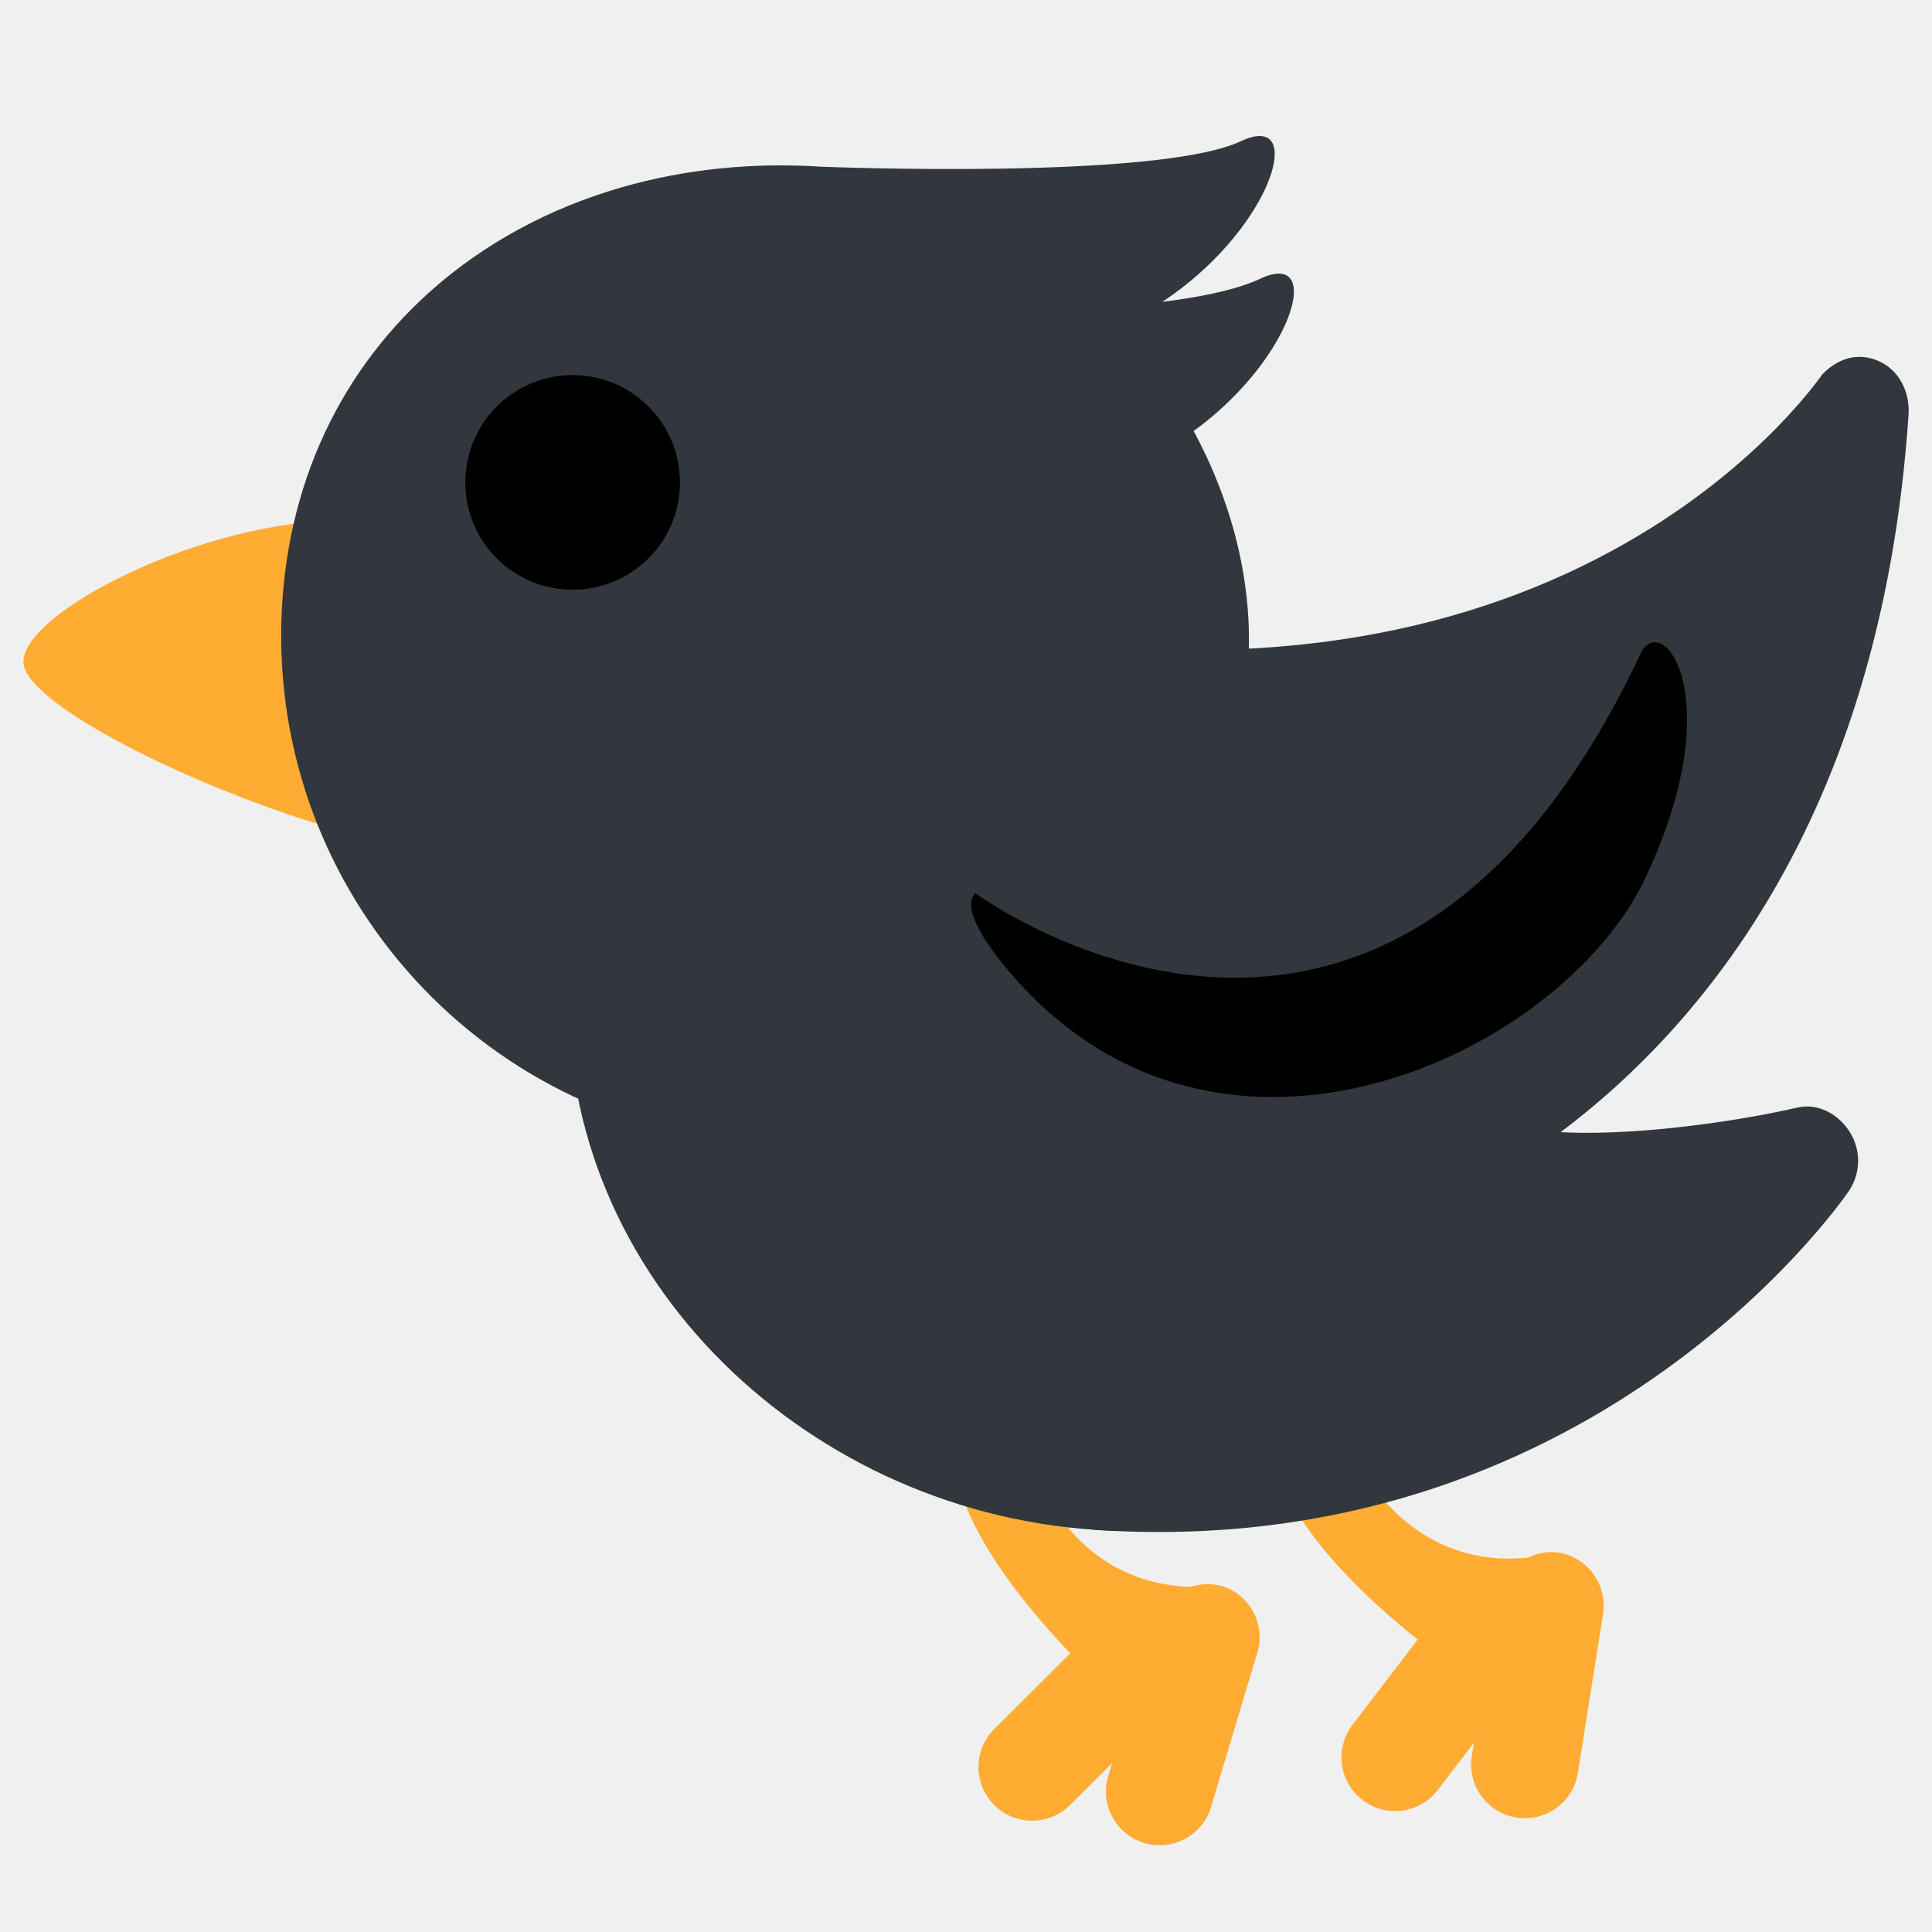
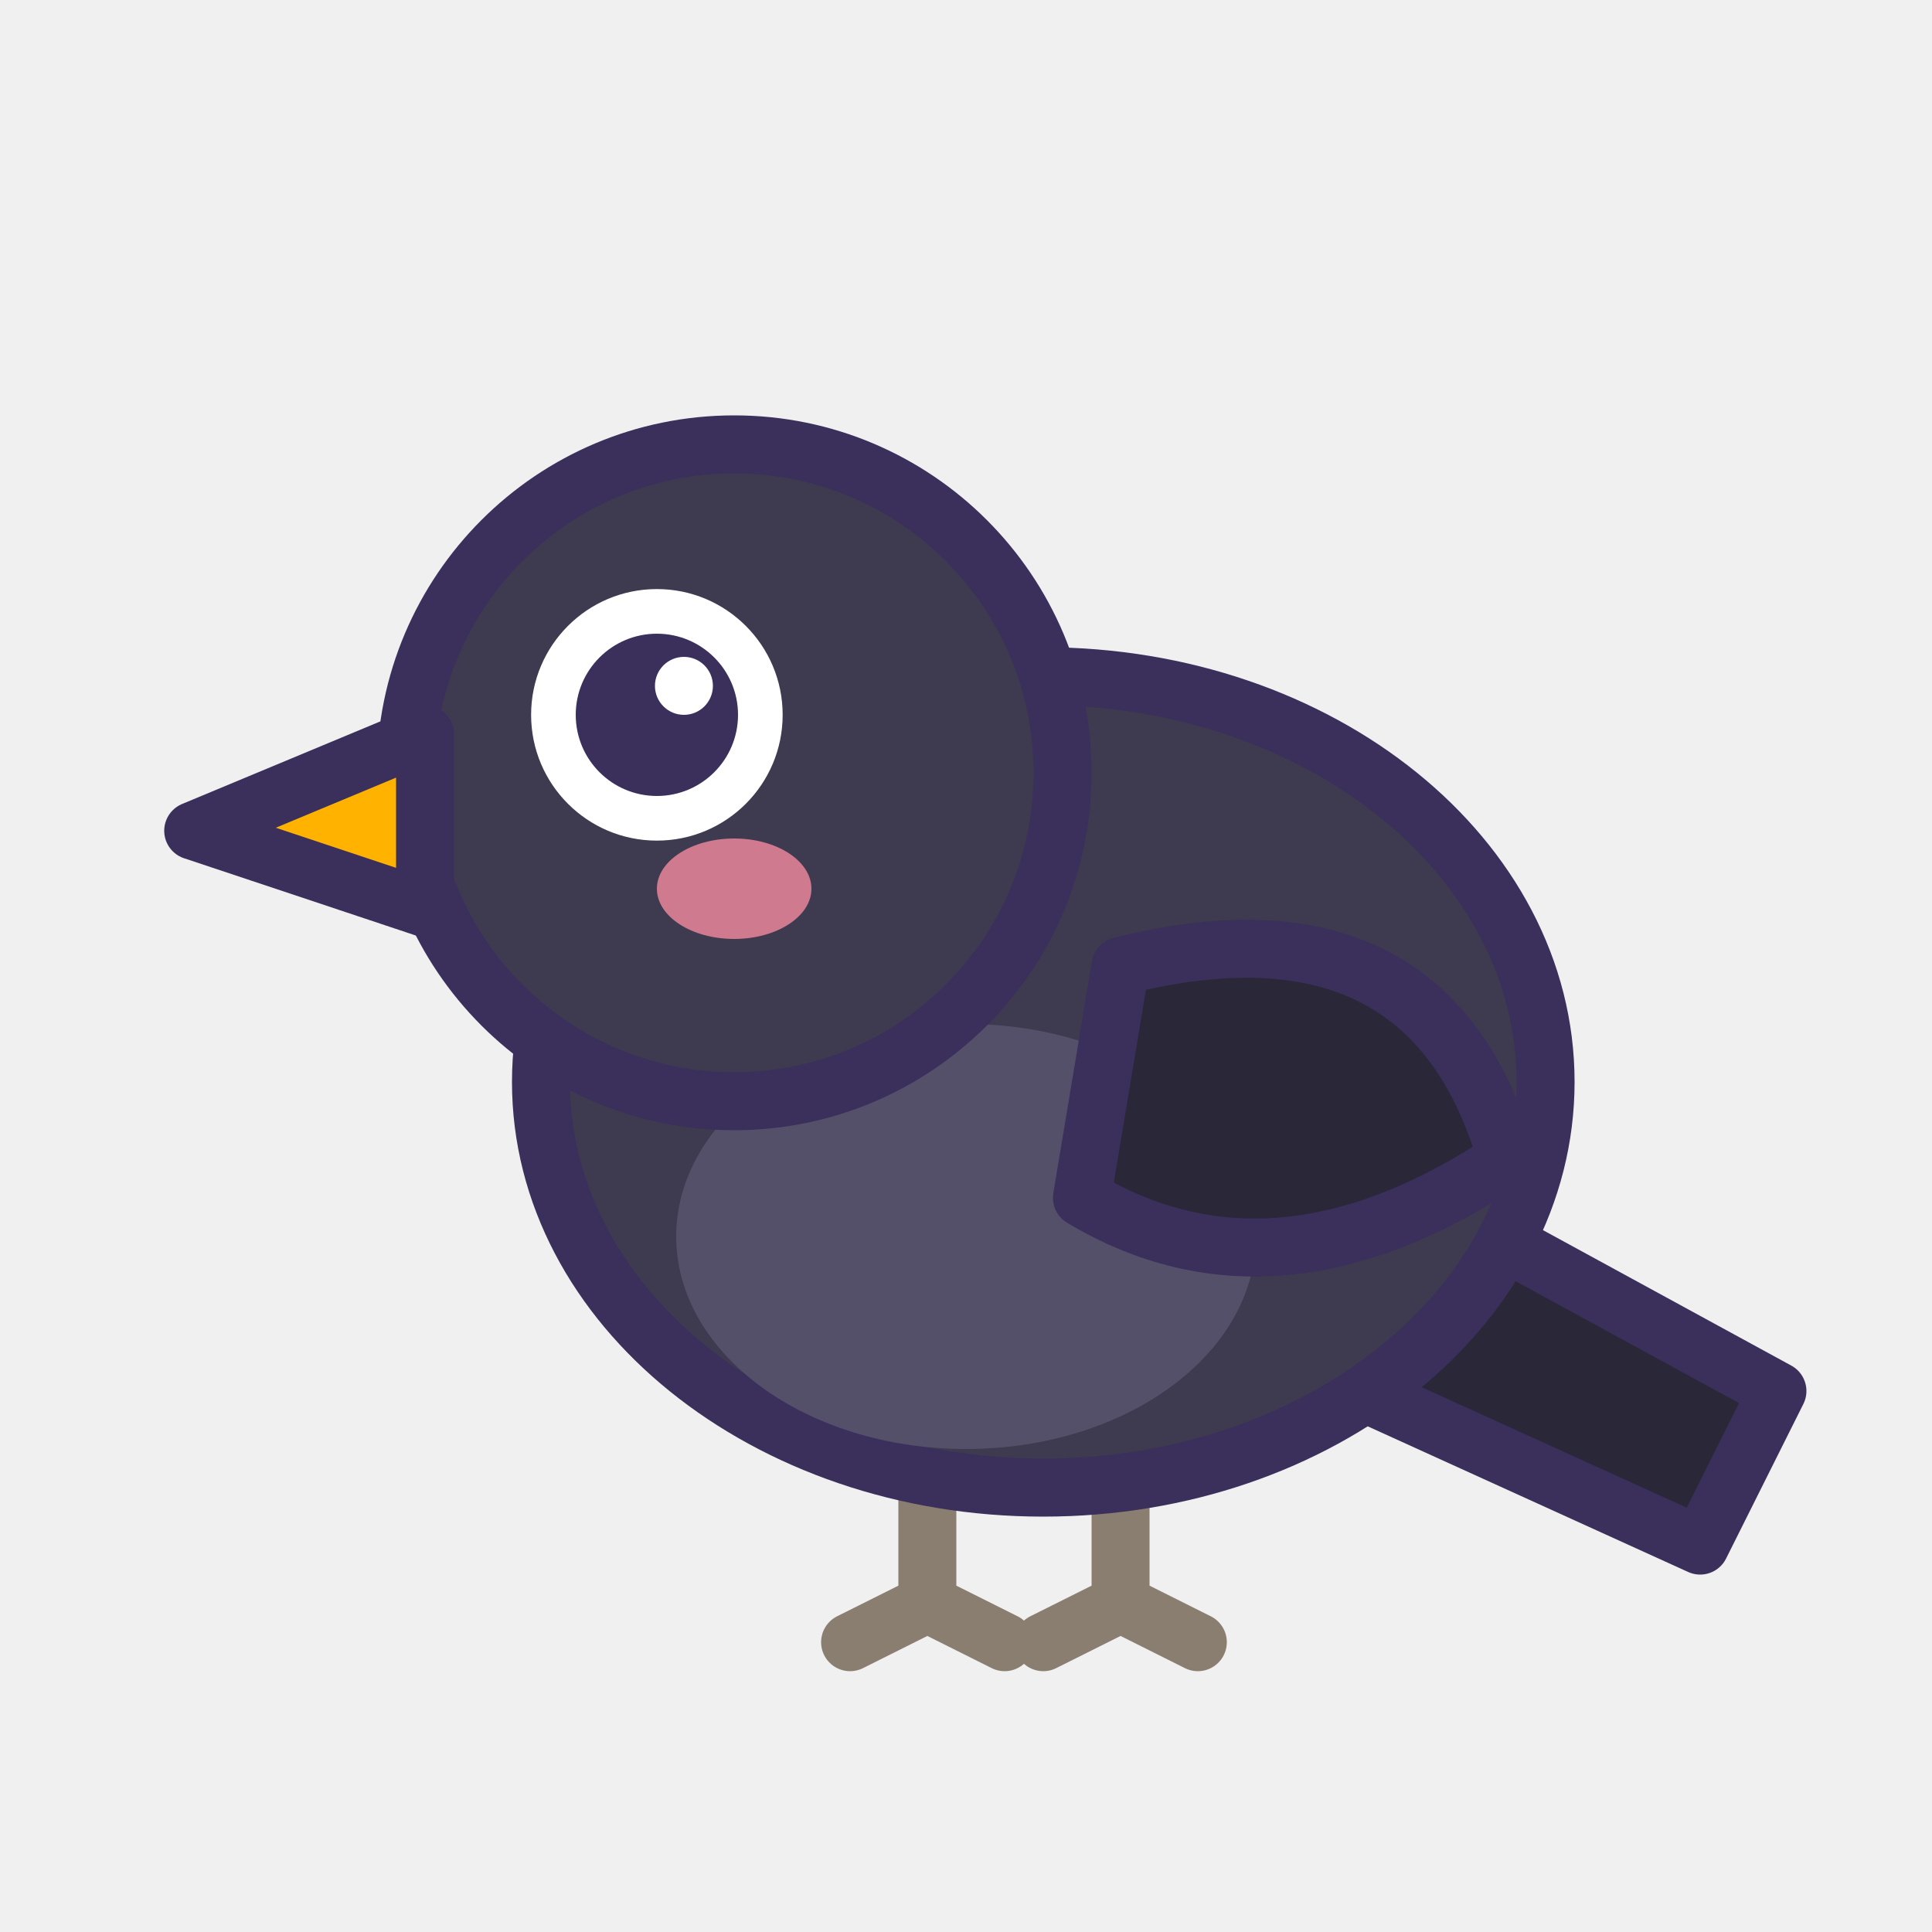
- <svg xmlns="http://www.w3.org/2000/svg" viewBox="0 0 36 36" preserveAspectRatio="xMidYMid meet">
-   <path fill="#FFAC33" d="M8.916 12.88c-.111 1.652 1.768 3.126-.712 2.959-2.48-.167-7.836-2.533-7.768-3.53s3.708-2.757 6.188-2.59c2.48.166 2.404 1.508 2.292 3.161m20.122 16.049a.966.966 0 0 0-.564.095c-2.325.232-3.225-1.885-3.225-1.885-.439-.336-.981-2.009-1.589-1.215l.187 1.402c.187 1.402 2.57 3.224 2.57 3.224l-1.215 1.589a1 1 0 1 0 1.589 1.215l.673-.88-.039.249a1 1 0 1 0 1.976.314l.47-2.963a1.003 1.003 0 0 0-.833-1.145zm-6.278.623a.984.984 0 0 0-.572.018c-2.335-.082-2.944-2.3-2.944-2.3-.39-.392-.703-2.123-1.412-1.417l-.003 1.414c-.003 1.414 2.115 3.539 2.115 3.539l-1.417 1.412a.999.999 0 1 0 1.411 1.417l.785-.782-.073.242a1 1 0 0 0 1.916.576l.862-2.873a.996.996 0 0 0-.668-1.246z" />
-   <path fill="#31373D" d="M35.009 6.729c-.383-.17-.758-.057-1.05.244-.054.056-4.225 6.306-14.532 4.944-.34-.045 3.139 11.968 3.199 11.962.124-.014 3.07-.368 6.14-2.553 2.818-2.005 6.284-5.991 6.797-13.598.028-.418-.171-.828-.554-.999z" />
-   <path fill="#31373D" d="M34.477 21.108c-.204-.336-.59-.56-.979-.471-1.293.295-3.197.543-4.53.453-6.357-.428-9.361-4.129-9.392-4.16-.275-.282.466 11.552.816 11.576 9.194.62 13.862-6.027 14.057-6.31.222-.326.233-.751.028-1.088" />
-   <path fill="#31373D" d="M24.586 19.016c-.371 5.51 1.316 9.861-4.194 9.489-5.51-.371-10.145-4.92-9.774-10.431s14.34-4.568 13.968.942" />
-   <path fill="#31373D" d="M23.257 12.412c-.353 5.235-3.922 9.257-9.156 8.904-5.235-.353-9.193-4.882-8.84-10.117.353-5.235 4.832-8.444 10.067-8.091 4.001.269 8.24 4.683 7.929 9.304z" />
-   <circle cx="10.67" cy="8.989" r="2" />
-   <path d="M18.179 16.645s7.63 5.648 12.387-4.459c.396-.842 1.685.793.099 4.162s-8.175 6.44-12.04 1.536c-.815-1.035-.446-1.239-.446-1.239" />
-   <path fill="#31373D" d="M15.327 3.107s6.246.254 7.798-.477.136 2.932-3.262 3.789-4.536-3.312-4.536-3.312z" />
-   <path fill="#31373D" d="M17.428 5.788s4.501.136 6.054-.594.136 2.932-3.262 3.789c-3.399.857-2.792-3.195-2.792-3.195z" />
+ <svg xmlns="http://www.w3.org/2000/svg" viewBox="0 0 100 100" data-bare="1">
+   <path d="M48 74 V83 M44 85 L48 83 L52 85" fill="none" stroke="#8A7E70" stroke-width="3" stroke-linecap="round" stroke-linejoin="round" />
+   <path d="M58 74 V83 M54 85 L58 83 L62 85" fill="none" stroke="#8A7E70" stroke-width="3" stroke-linecap="round" stroke-linejoin="round" />
+   <path d="M70 60 L92 72 L88 80 L66 70Z" fill="#2A2738" stroke="#3B2F5B" stroke-width="3" stroke-linejoin="round" stroke-linecap="round" />
+   <ellipse cx="54" cy="56" rx="26" ry="21" fill="#3E3A4F" stroke="#3B2F5B" stroke-width="3" stroke-linejoin="round" stroke-linecap="round" />
+   <ellipse cx="50" cy="64" rx="15" ry="11" fill="#55506A" />
+   <circle cx="38" cy="40" r="17" fill="#3E3A4F" stroke="#3B2F5B" stroke-width="3" stroke-linejoin="round" stroke-linecap="round" />
+   <path d="M58 50 Q74 46 78 60 Q66 68 56 62Z" fill="#2A2738" stroke="#3B2F5B" stroke-width="3" stroke-linejoin="round" stroke-linecap="round" />
+   <path d="M22 38 L10 43 L22 47Z" fill="#FFB300" stroke="#3B2F5B" stroke-width="3" stroke-linejoin="round" stroke-linecap="round" />
+   <circle cx="34" cy="37" r="6.51" fill="#fff" />
+   <circle cx="34" cy="37" r="4.2" fill="#3B2F5B" />
+   <circle cx="35.4" cy="35.5" r="1.5" fill="#fff" />
+   <ellipse cx="38" cy="46" rx="4" ry="2.6" fill="#FF8FA3" opacity=".75" />
</svg>
